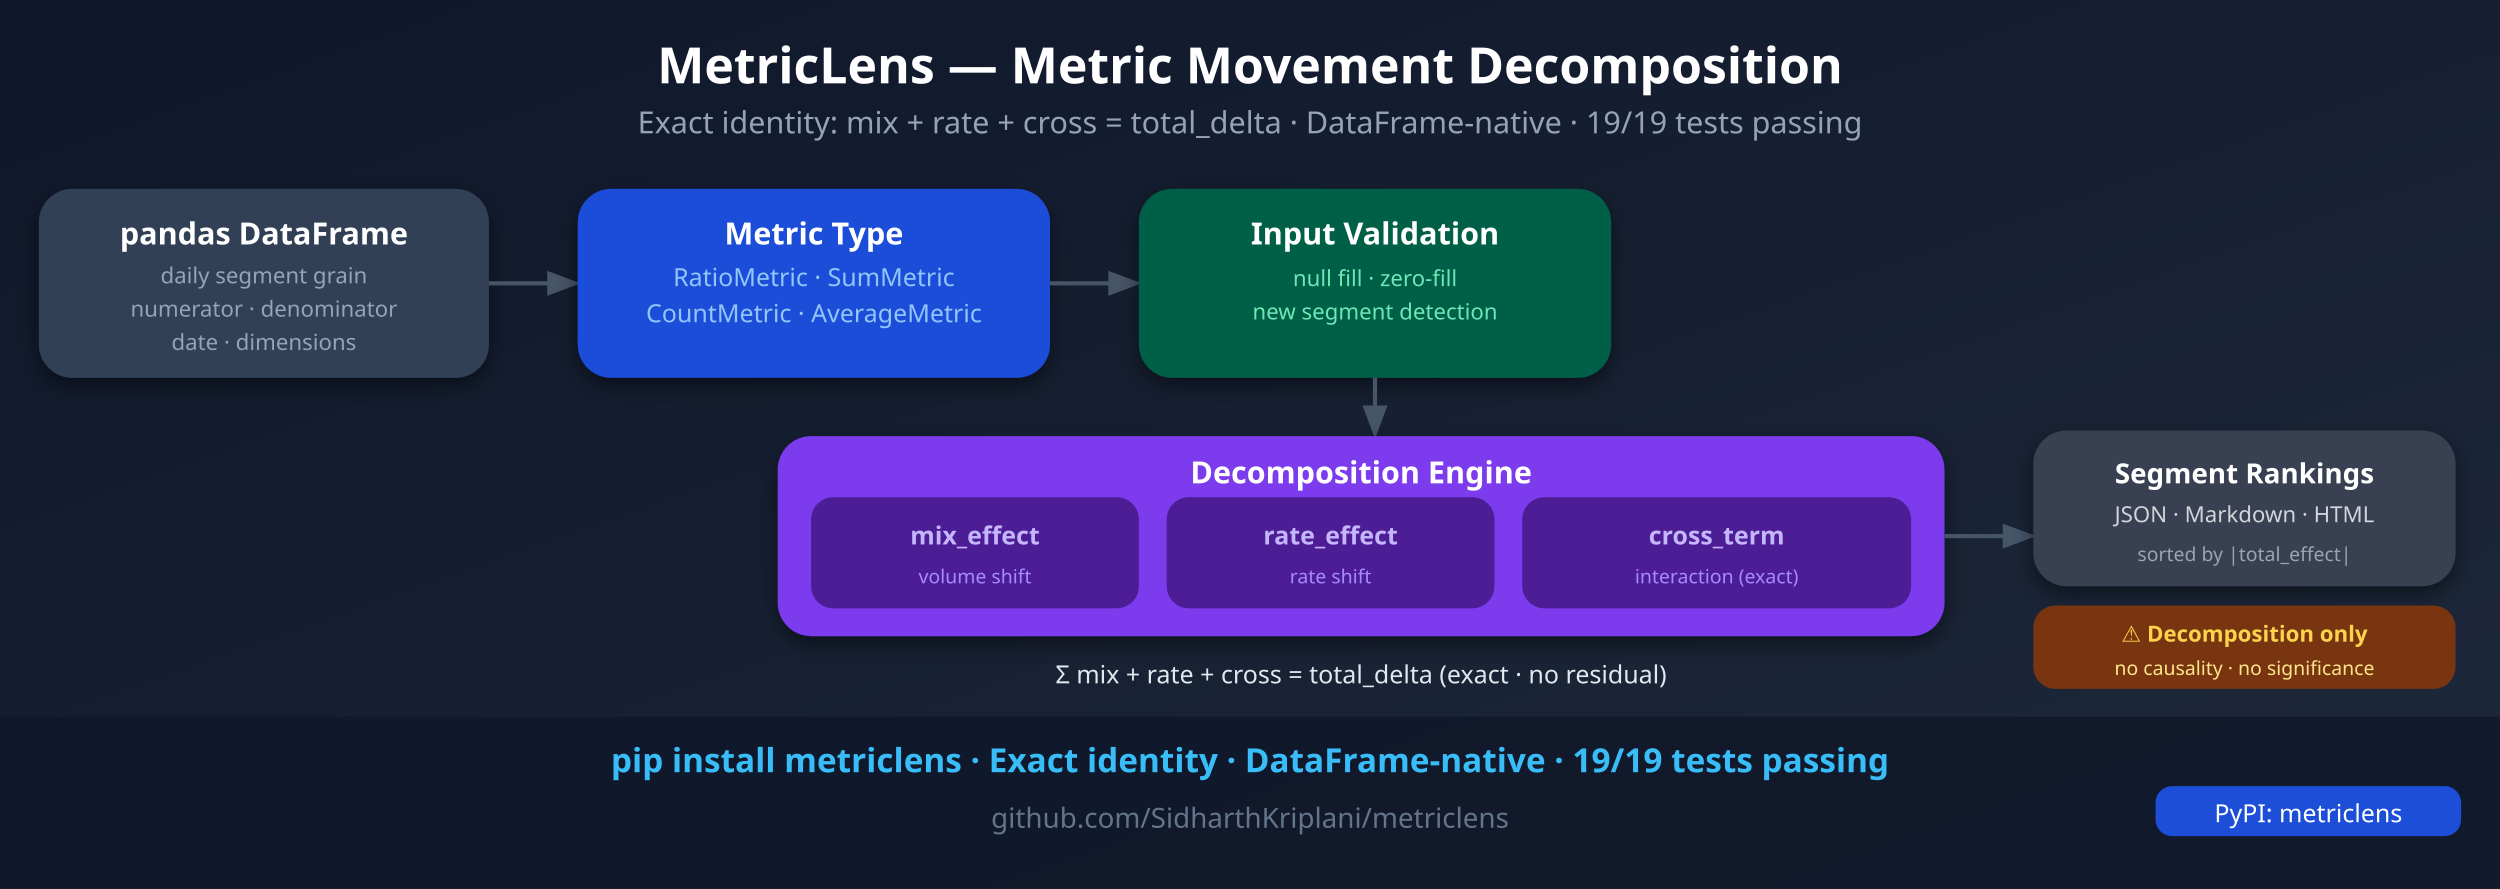
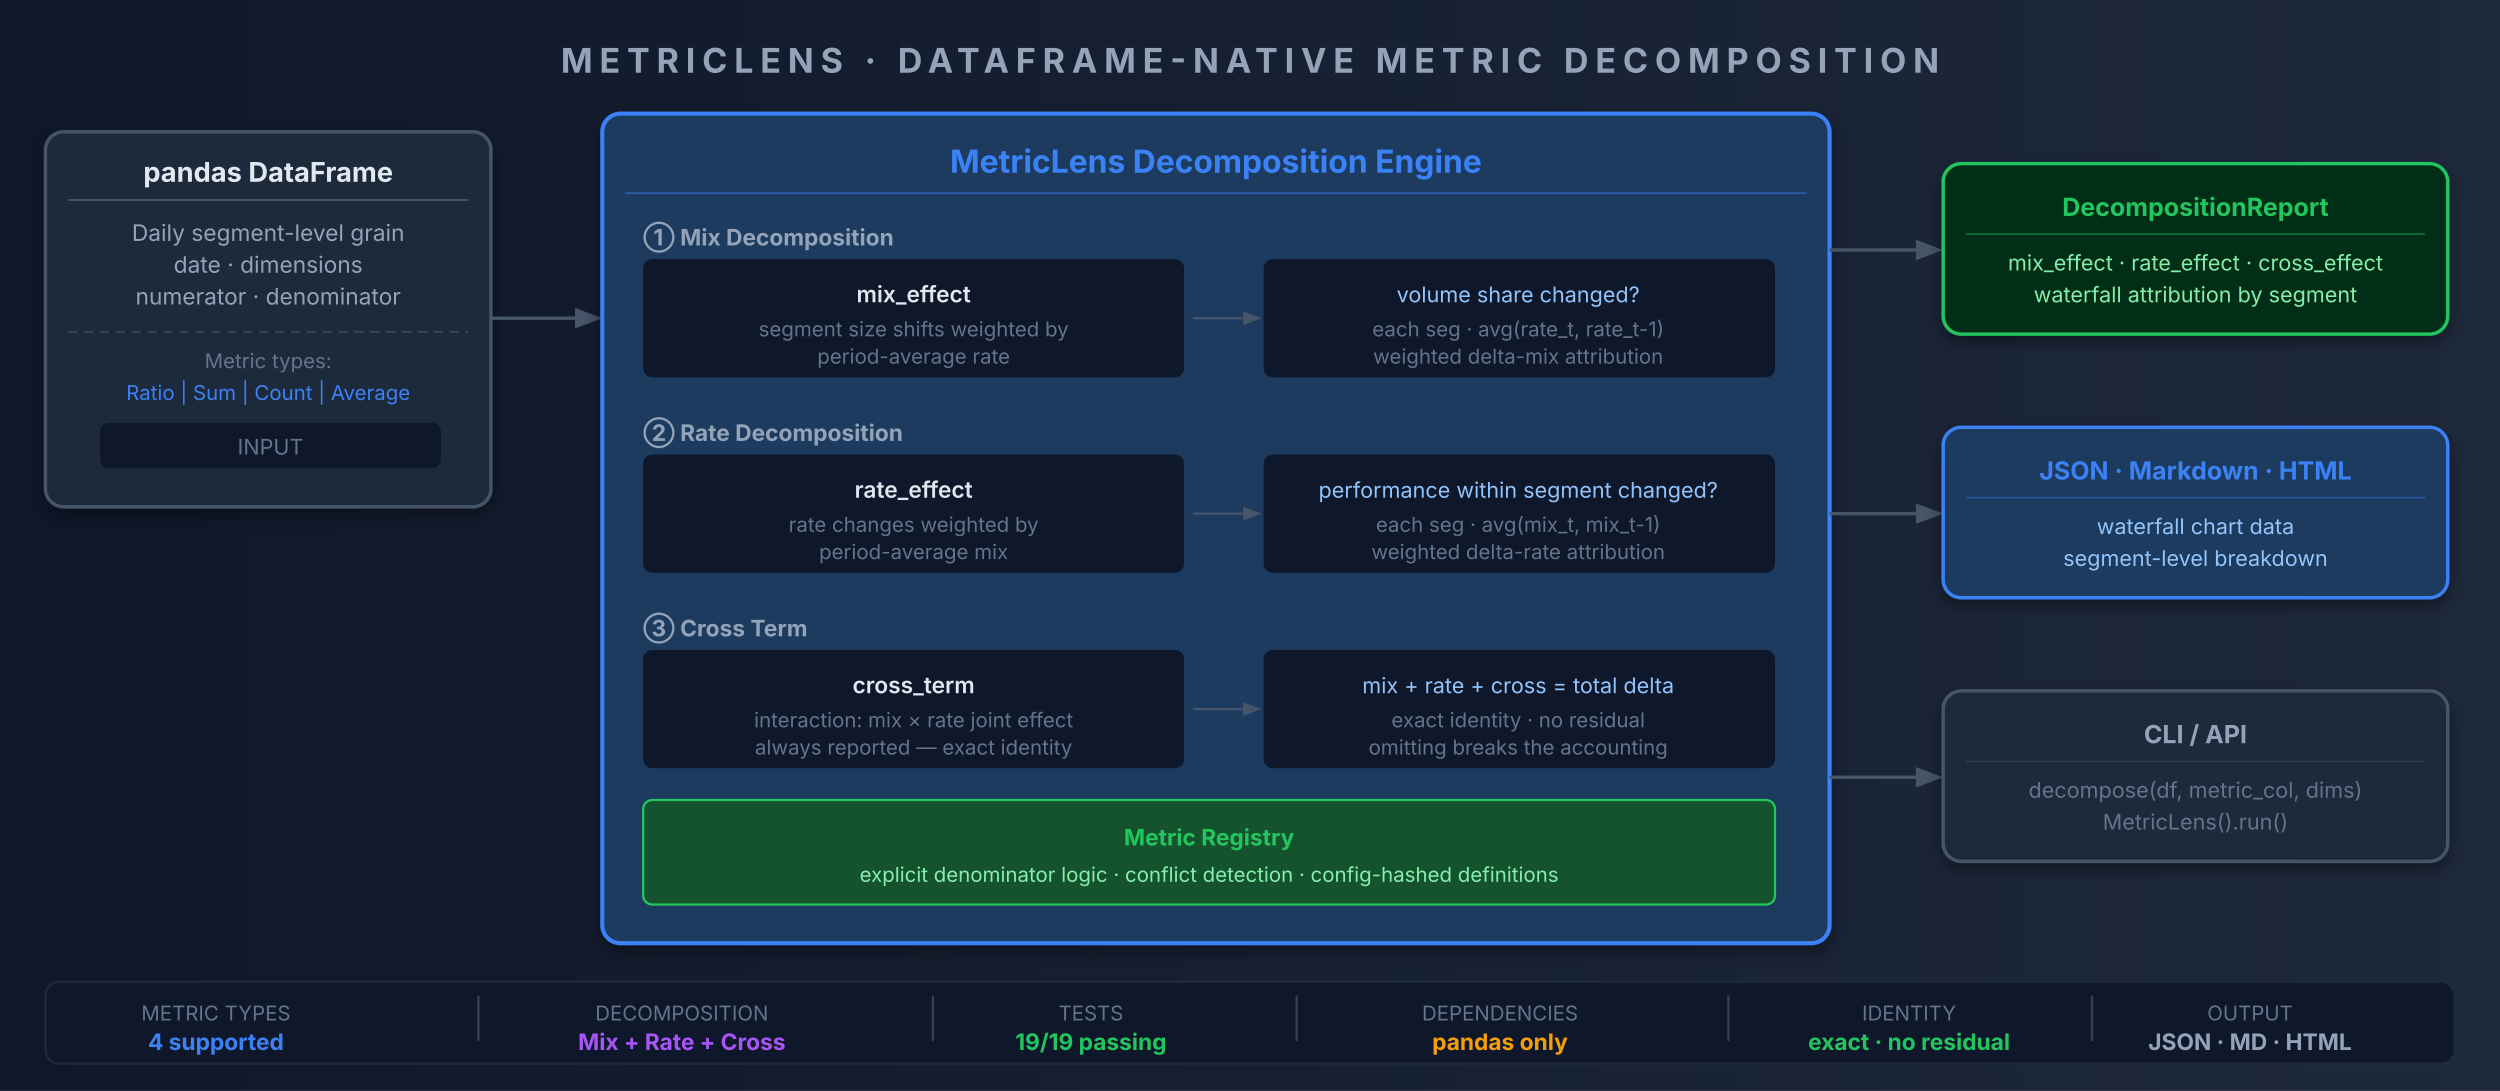
- <svg xmlns="http://www.w3.org/2000/svg" viewBox="0 0 900 320" font-family="'Segoe UI', system-ui, sans-serif">
+ <svg xmlns="http://www.w3.org/2000/svg" viewBox="0 0 1100 480" font-family="system-ui, -apple-system, sans-serif">
  <defs>
-     <linearGradient id="bg" x1="0%" y1="0%" x2="100%" y2="100%">
-       <stop offset="0%" style="stop-color:#0f172a" />
-       <stop offset="100%" style="stop-color:#1e293b" />
+     <linearGradient id="bg" x1="0" y1="0" x2="1" y2="0">
+       <stop offset="0%" stop-color="#0f172a" />
+       <stop offset="100%" stop-color="#1e293b" />
    </linearGradient>
-     <filter id="shadow" x="-10%" y="-10%" width="120%" height="130%">
-       <feDropShadow dx="0" dy="3" stdDeviation="4" flood-color="#000" flood-opacity="0.5" />
+     <filter id="shadow">
+       <feDropShadow dx="0" dy="3" stdDeviation="4" flood-color="#000000" flood-opacity="0.4" />
    </filter>
    <marker id="arr" markerWidth="8" markerHeight="8" refX="6" refY="3" orient="auto">
      <path d="M0,0 L0,6 L8,3 z" fill="#475569" />
    </marker>
  </defs>
-   <rect width="900" height="320" fill="url(#bg)" />
-   <text x="450" y="30" text-anchor="middle" fill="white" font-size="18" font-weight="bold">MetricLens — Metric Movement Decomposition</text>
-   <text x="450" y="48" text-anchor="middle" fill="#94a3b8" font-size="11">Exact identity: mix + rate + cross = total_delta · DataFrame-native · 19/19 tests passing</text>
-   <rect x="14" y="68" width="162" height="68" rx="12" fill="#334155" filter="url(#shadow)" />
-   <text x="95" y="88" text-anchor="middle" fill="white" font-size="11" font-weight="bold">pandas DataFrame</text>
-   <text x="95" y="102" text-anchor="middle" fill="#94a3b8" font-size="8">daily segment grain</text>
-   <text x="95" y="114" text-anchor="middle" fill="#94a3b8" font-size="8">numerator · denominator</text>
-   <text x="95" y="126" text-anchor="middle" fill="#94a3b8" font-size="8">date · dimensions</text>
-   <line x1="176" y1="102" x2="206" y2="102" stroke="#475569" stroke-width="1.5" marker-end="url(#arr)" />
-   <rect x="208" y="68" width="170" height="68" rx="12" fill="#1d4ed8" filter="url(#shadow)" />
-   <text x="293" y="88" text-anchor="middle" fill="white" font-size="11" font-weight="bold">Metric Type</text>
-   <text x="293" y="103" text-anchor="middle" fill="#93c5fd" font-size="9">RatioMetric · SumMetric</text>
-   <text x="293" y="116" text-anchor="middle" fill="#93c5fd" font-size="9">CountMetric · AverageMetric</text>
-   <line x1="378" y1="102" x2="408" y2="102" stroke="#475569" stroke-width="1.5" marker-end="url(#arr)" />
-   <rect x="410" y="68" width="170" height="68" rx="12" fill="#065f46" filter="url(#shadow)" />
-   <text x="495" y="88" text-anchor="middle" fill="white" font-size="11" font-weight="bold">Input Validation</text>
-   <text x="495" y="103" text-anchor="middle" fill="#6ee7b7" font-size="8">null fill · zero-fill</text>
-   <text x="495" y="115" text-anchor="middle" fill="#6ee7b7" font-size="8">new segment detection</text>
-   <line x1="495" y1="136" x2="495" y2="155" stroke="#475569" stroke-width="1.5" marker-end="url(#arr)" />
-   <rect x="280" y="157" width="420" height="72" rx="12" fill="#7c3aed" filter="url(#shadow)" />
-   <text x="490" y="174" text-anchor="middle" fill="white" font-size="11" font-weight="bold">Decomposition Engine</text>
-   <rect x="292" y="179" width="118" height="40" rx="8" fill="#4c1d95" />
-   <text x="351" y="196" text-anchor="middle" fill="#c4b5fd" font-size="9" font-weight="bold">mix_effect</text>
-   <text x="351" y="210" text-anchor="middle" fill="#a78bfa" font-size="7">volume shift</text>
-   <rect x="420" y="179" width="118" height="40" rx="8" fill="#4c1d95" />
-   <text x="479" y="196" text-anchor="middle" fill="#c4b5fd" font-size="9" font-weight="bold">rate_effect</text>
-   <text x="479" y="210" text-anchor="middle" fill="#a78bfa" font-size="7">rate shift</text>
-   <rect x="548" y="179" width="140" height="40" rx="8" fill="#4c1d95" />
-   <text x="618" y="196" text-anchor="middle" fill="#c4b5fd" font-size="9" font-weight="bold">cross_term</text>
-   <text x="618" y="210" text-anchor="middle" fill="#a78bfa" font-size="7">interaction (exact)</text>
-   <text x="490" y="246" text-anchor="middle" fill="#e2e8f0" font-size="9">Σ mix + rate + cross = total_delta  (exact · no residual)</text>
-   <line x1="700" y1="193" x2="730" y2="193" stroke="#475569" stroke-width="1.5" marker-end="url(#arr)" />
-   <rect x="732" y="155" width="152" height="56" rx="12" fill="#374151" filter="url(#shadow)" />
-   <text x="808" y="174" text-anchor="middle" fill="white" font-size="10" font-weight="bold">Segment Rankings</text>
-   <text x="808" y="188" text-anchor="middle" fill="#d1d5db" font-size="8">JSON · Markdown · HTML</text>
-   <text x="808" y="202" text-anchor="middle" fill="#9ca3af" font-size="7">sorted by |total_effect|</text>
-   <rect x="732" y="218" width="152" height="30" rx="8" fill="#78350f" />
-   <text x="808" y="231" text-anchor="middle" fill="#fcd34d" font-size="8" font-weight="bold">⚠ Decomposition only</text>
-   <text x="808" y="243" text-anchor="middle" fill="#fde68a" font-size="7">no causality · no significance</text>
-   <rect x="0" y="258" width="900" height="62" fill="#0f172a" opacity="0.9" />
-   <text x="450" y="278" text-anchor="middle" fill="#38bdf8" font-size="12" font-weight="bold">pip install metriclens · Exact identity · DataFrame-native · 19/19 tests passing</text>
-   <text x="450" y="298" text-anchor="middle" fill="#64748b" font-size="10">github.com/SidharthKriplani/metriclens</text>
-   <rect x="776" y="283" width="110" height="18" rx="6" fill="#1d4ed8" />
-   <text x="831" y="296" text-anchor="middle" fill="white" font-size="9">PyPI: metriclens</text>
+   <rect width="1100" height="480" fill="url(#bg)" />
+   <text x="550" y="32" text-anchor="middle" font-size="15" font-weight="700" fill="#94a3b8" letter-spacing="3">METRICLENS · DATAFRAME-NATIVE METRIC DECOMPOSITION</text>
+   <rect x="20" y="58" width="196" height="165" rx="8" fill="#1e293b" stroke="#475569" stroke-width="1.5" filter="url(#shadow)" />
+   <text x="118" y="80" text-anchor="middle" font-size="12" font-weight="700" fill="#e2e8f0">pandas DataFrame</text>
+   <line x1="30" y1="88" x2="206" y2="88" stroke="#475569" stroke-width="0.8" />
+   <text x="118" y="106" text-anchor="middle" font-size="10" fill="#94a3b8">Daily segment-level grain</text>
+   <text x="118" y="120" text-anchor="middle" font-size="10" fill="#94a3b8">date · dimensions</text>
+   <text x="118" y="134" text-anchor="middle" font-size="10" fill="#94a3b8">numerator · denominator</text>
+   <line x1="30" y1="146" x2="206" y2="146" stroke="#475569" stroke-width="0.5" stroke-dasharray="4,3" />
+   <text x="118" y="162" text-anchor="middle" font-size="9" fill="#64748b">Metric types:</text>
+   <text x="118" y="176" text-anchor="middle" font-size="9" fill="#3b82f6">Ratio | Sum | Count | Average</text>
+   <rect x="44" y="186" width="150" height="20" rx="4" fill="#0f172a" />
+   <text x="119" y="200" text-anchor="middle" font-size="9.5" fill="#64748b">INPUT</text>
+   <line x1="216" y1="140" x2="262" y2="140" stroke="#475569" stroke-width="1.5" marker-end="url(#arr)" />
+   <rect x="265" y="50" width="540" height="365" rx="8" fill="#1e3a5f" stroke="#3b82f6" stroke-width="1.8" filter="url(#shadow)" />
+   <text x="535" y="76" text-anchor="middle" font-size="14" font-weight="700" fill="#3b82f6">MetricLens Decomposition Engine</text>
+   <line x1="275" y1="85" x2="795" y2="85" stroke="#3b82f6" stroke-width="0.8" stroke-opacity="0.5" />
+   <text x="283" y="108" font-size="10" font-weight="700" fill="#94a3b8">① Mix Decomposition</text>
+   <rect x="283" y="114" width="238" height="52" rx="4" fill="#0f172a" />
+   <text x="402" y="133" text-anchor="middle" font-size="10" font-weight="600" fill="#e2e8f0">mix_effect</text>
+   <text x="402" y="148" text-anchor="middle" font-size="9" fill="#64748b">segment size shifts weighted by</text>
+   <text x="402" y="160" text-anchor="middle" font-size="9" fill="#64748b">period-average rate</text>
+   <line x1="525" y1="140" x2="553" y2="140" stroke="#475569" stroke-width="1" marker-end="url(#arr)" />
+   <rect x="556" y="114" width="225" height="52" rx="4" fill="#0f172a" />
+   <text x="668" y="133" text-anchor="middle" font-size="9.5" fill="#93c5fd">volume share changed?</text>
+   <text x="668" y="148" text-anchor="middle" font-size="9" fill="#64748b">each seg · avg(rate_t, rate_t-1)</text>
+   <text x="668" y="160" text-anchor="middle" font-size="9" fill="#64748b">weighted delta-mix attribution</text>
+   <text x="283" y="194" font-size="10" font-weight="700" fill="#94a3b8">② Rate Decomposition</text>
+   <rect x="283" y="200" width="238" height="52" rx="4" fill="#0f172a" />
+   <text x="402" y="219" text-anchor="middle" font-size="10" font-weight="600" fill="#e2e8f0">rate_effect</text>
+   <text x="402" y="234" text-anchor="middle" font-size="9" fill="#64748b">rate changes weighted by</text>
+   <text x="402" y="246" text-anchor="middle" font-size="9" fill="#64748b">period-average mix</text>
+   <line x1="525" y1="226" x2="553" y2="226" stroke="#475569" stroke-width="1" marker-end="url(#arr)" />
+   <rect x="556" y="200" width="225" height="52" rx="4" fill="#0f172a" />
+   <text x="668" y="219" text-anchor="middle" font-size="9.5" fill="#93c5fd">performance within segment changed?</text>
+   <text x="668" y="234" text-anchor="middle" font-size="9" fill="#64748b">each seg · avg(mix_t, mix_t-1)</text>
+   <text x="668" y="246" text-anchor="middle" font-size="9" fill="#64748b">weighted delta-rate attribution</text>
+   <text x="283" y="280" font-size="10" font-weight="700" fill="#94a3b8">③ Cross Term</text>
+   <rect x="283" y="286" width="238" height="52" rx="4" fill="#0f172a" />
+   <text x="402" y="305" text-anchor="middle" font-size="10" font-weight="600" fill="#e2e8f0">cross_term</text>
+   <text x="402" y="320" text-anchor="middle" font-size="9" fill="#64748b">interaction: mix × rate joint effect</text>
+   <text x="402" y="332" text-anchor="middle" font-size="9" fill="#64748b">always reported — exact identity</text>
+   <line x1="525" y1="312" x2="553" y2="312" stroke="#475569" stroke-width="1" marker-end="url(#arr)" />
+   <rect x="556" y="286" width="225" height="52" rx="4" fill="#0f172a" />
+   <text x="668" y="305" text-anchor="middle" font-size="9.5" fill="#93c5fd">mix + rate + cross = total delta</text>
+   <text x="668" y="320" text-anchor="middle" font-size="9" fill="#64748b">exact identity · no residual</text>
+   <text x="668" y="332" text-anchor="middle" font-size="9" fill="#64748b">omitting breaks the accounting</text>
+   <rect x="283" y="352" width="498" height="46" rx="4" fill="#14532d" stroke="#22c55e" stroke-width="1" />
+   <text x="532" y="372" text-anchor="middle" font-size="10" font-weight="700" fill="#22c55e">Metric Registry</text>
+   <text x="532" y="388" text-anchor="middle" font-size="9" fill="#86efac">explicit denominator logic · conflict detection · config-hashed definitions</text>
+   <line x1="805" y1="110" x2="852" y2="110" stroke="#475569" stroke-width="1.5" marker-end="url(#arr)" />
+   <line x1="805" y1="226" x2="852" y2="226" stroke="#475569" stroke-width="1.5" marker-end="url(#arr)" />
+   <line x1="805" y1="342" x2="852" y2="342" stroke="#475569" stroke-width="1.5" marker-end="url(#arr)" />
+   <rect x="855" y="72" width="222" height="75" rx="8" fill="#052e16" stroke="#22c55e" stroke-width="1.5" filter="url(#shadow)" />
+   <text x="966" y="95" text-anchor="middle" font-size="11" font-weight="700" fill="#22c55e">DecompositionReport</text>
+   <line x1="865" y1="103" x2="1067" y2="103" stroke="#22c55e" stroke-width="0.8" stroke-opacity="0.4" />
+   <text x="966" y="119" text-anchor="middle" font-size="9.5" fill="#86efac">mix_effect · rate_effect · cross_effect</text>
+   <text x="966" y="133" text-anchor="middle" font-size="9.5" fill="#86efac">waterfall attribution by segment</text>
+   <rect x="855" y="188" width="222" height="75" rx="8" fill="#1e3a5f" stroke="#3b82f6" stroke-width="1.5" filter="url(#shadow)" />
+   <text x="966" y="211" text-anchor="middle" font-size="11" font-weight="700" fill="#3b82f6">JSON · Markdown · HTML</text>
+   <line x1="865" y1="219" x2="1067" y2="219" stroke="#3b82f6" stroke-width="0.8" stroke-opacity="0.4" />
+   <text x="966" y="235" text-anchor="middle" font-size="9.5" fill="#93c5fd">waterfall chart data</text>
+   <text x="966" y="249" text-anchor="middle" font-size="9.5" fill="#93c5fd">segment-level breakdown</text>
+   <rect x="855" y="304" width="222" height="75" rx="8" fill="#1e293b" stroke="#475569" stroke-width="1.5" filter="url(#shadow)" />
+   <text x="966" y="327" text-anchor="middle" font-size="11" font-weight="700" fill="#94a3b8">CLI / API</text>
+   <line x1="865" y1="335" x2="1067" y2="335" stroke="#475569" stroke-width="0.8" stroke-opacity="0.4" />
+   <text x="966" y="351" text-anchor="middle" font-size="9.5" fill="#64748b">decompose(df, metric_col, dims)</text>
+   <text x="966" y="365" text-anchor="middle" font-size="9.5" fill="#64748b">MetricLens().run()</text>
+   <rect x="20" y="432" width="1060" height="36" rx="6" fill="#0f172a" stroke="#1e293b" stroke-width="1" />
+   <text x="95" y="449" text-anchor="middle" font-size="9" fill="#64748b">METRIC TYPES</text>
+   <text x="95" y="462" text-anchor="middle" font-size="10" font-weight="700" fill="#3b82f6">4 supported</text>
+   <rect x="210" y="438" width="1" height="20" fill="#334155" />
+   <text x="300" y="449" text-anchor="middle" font-size="9" fill="#64748b">DECOMPOSITION</text>
+   <text x="300" y="462" text-anchor="middle" font-size="10" font-weight="700" fill="#a855f7">Mix + Rate + Cross</text>
+   <rect x="410" y="438" width="1" height="20" fill="#334155" />
+   <text x="480" y="449" text-anchor="middle" font-size="9" fill="#64748b">TESTS</text>
+   <text x="480" y="462" text-anchor="middle" font-size="10" font-weight="700" fill="#22c55e">19/19 passing</text>
+   <rect x="570" y="438" width="1" height="20" fill="#334155" />
+   <text x="660" y="449" text-anchor="middle" font-size="9" fill="#64748b">DEPENDENCIES</text>
+   <text x="660" y="462" text-anchor="middle" font-size="10" font-weight="700" fill="#f59e0b">pandas only</text>
+   <rect x="760" y="438" width="1" height="20" fill="#334155" />
+   <text x="840" y="449" text-anchor="middle" font-size="9" fill="#64748b">IDENTITY</text>
+   <text x="840" y="462" text-anchor="middle" font-size="10" font-weight="700" fill="#22c55e">exact · no residual</text>
+   <rect x="920" y="438" width="1" height="20" fill="#334155" />
+   <text x="990" y="449" text-anchor="middle" font-size="9" fill="#64748b">OUTPUT</text>
+   <text x="990" y="462" text-anchor="middle" font-size="10" font-weight="700" fill="#94a3b8">JSON · MD · HTML</text>
</svg>
